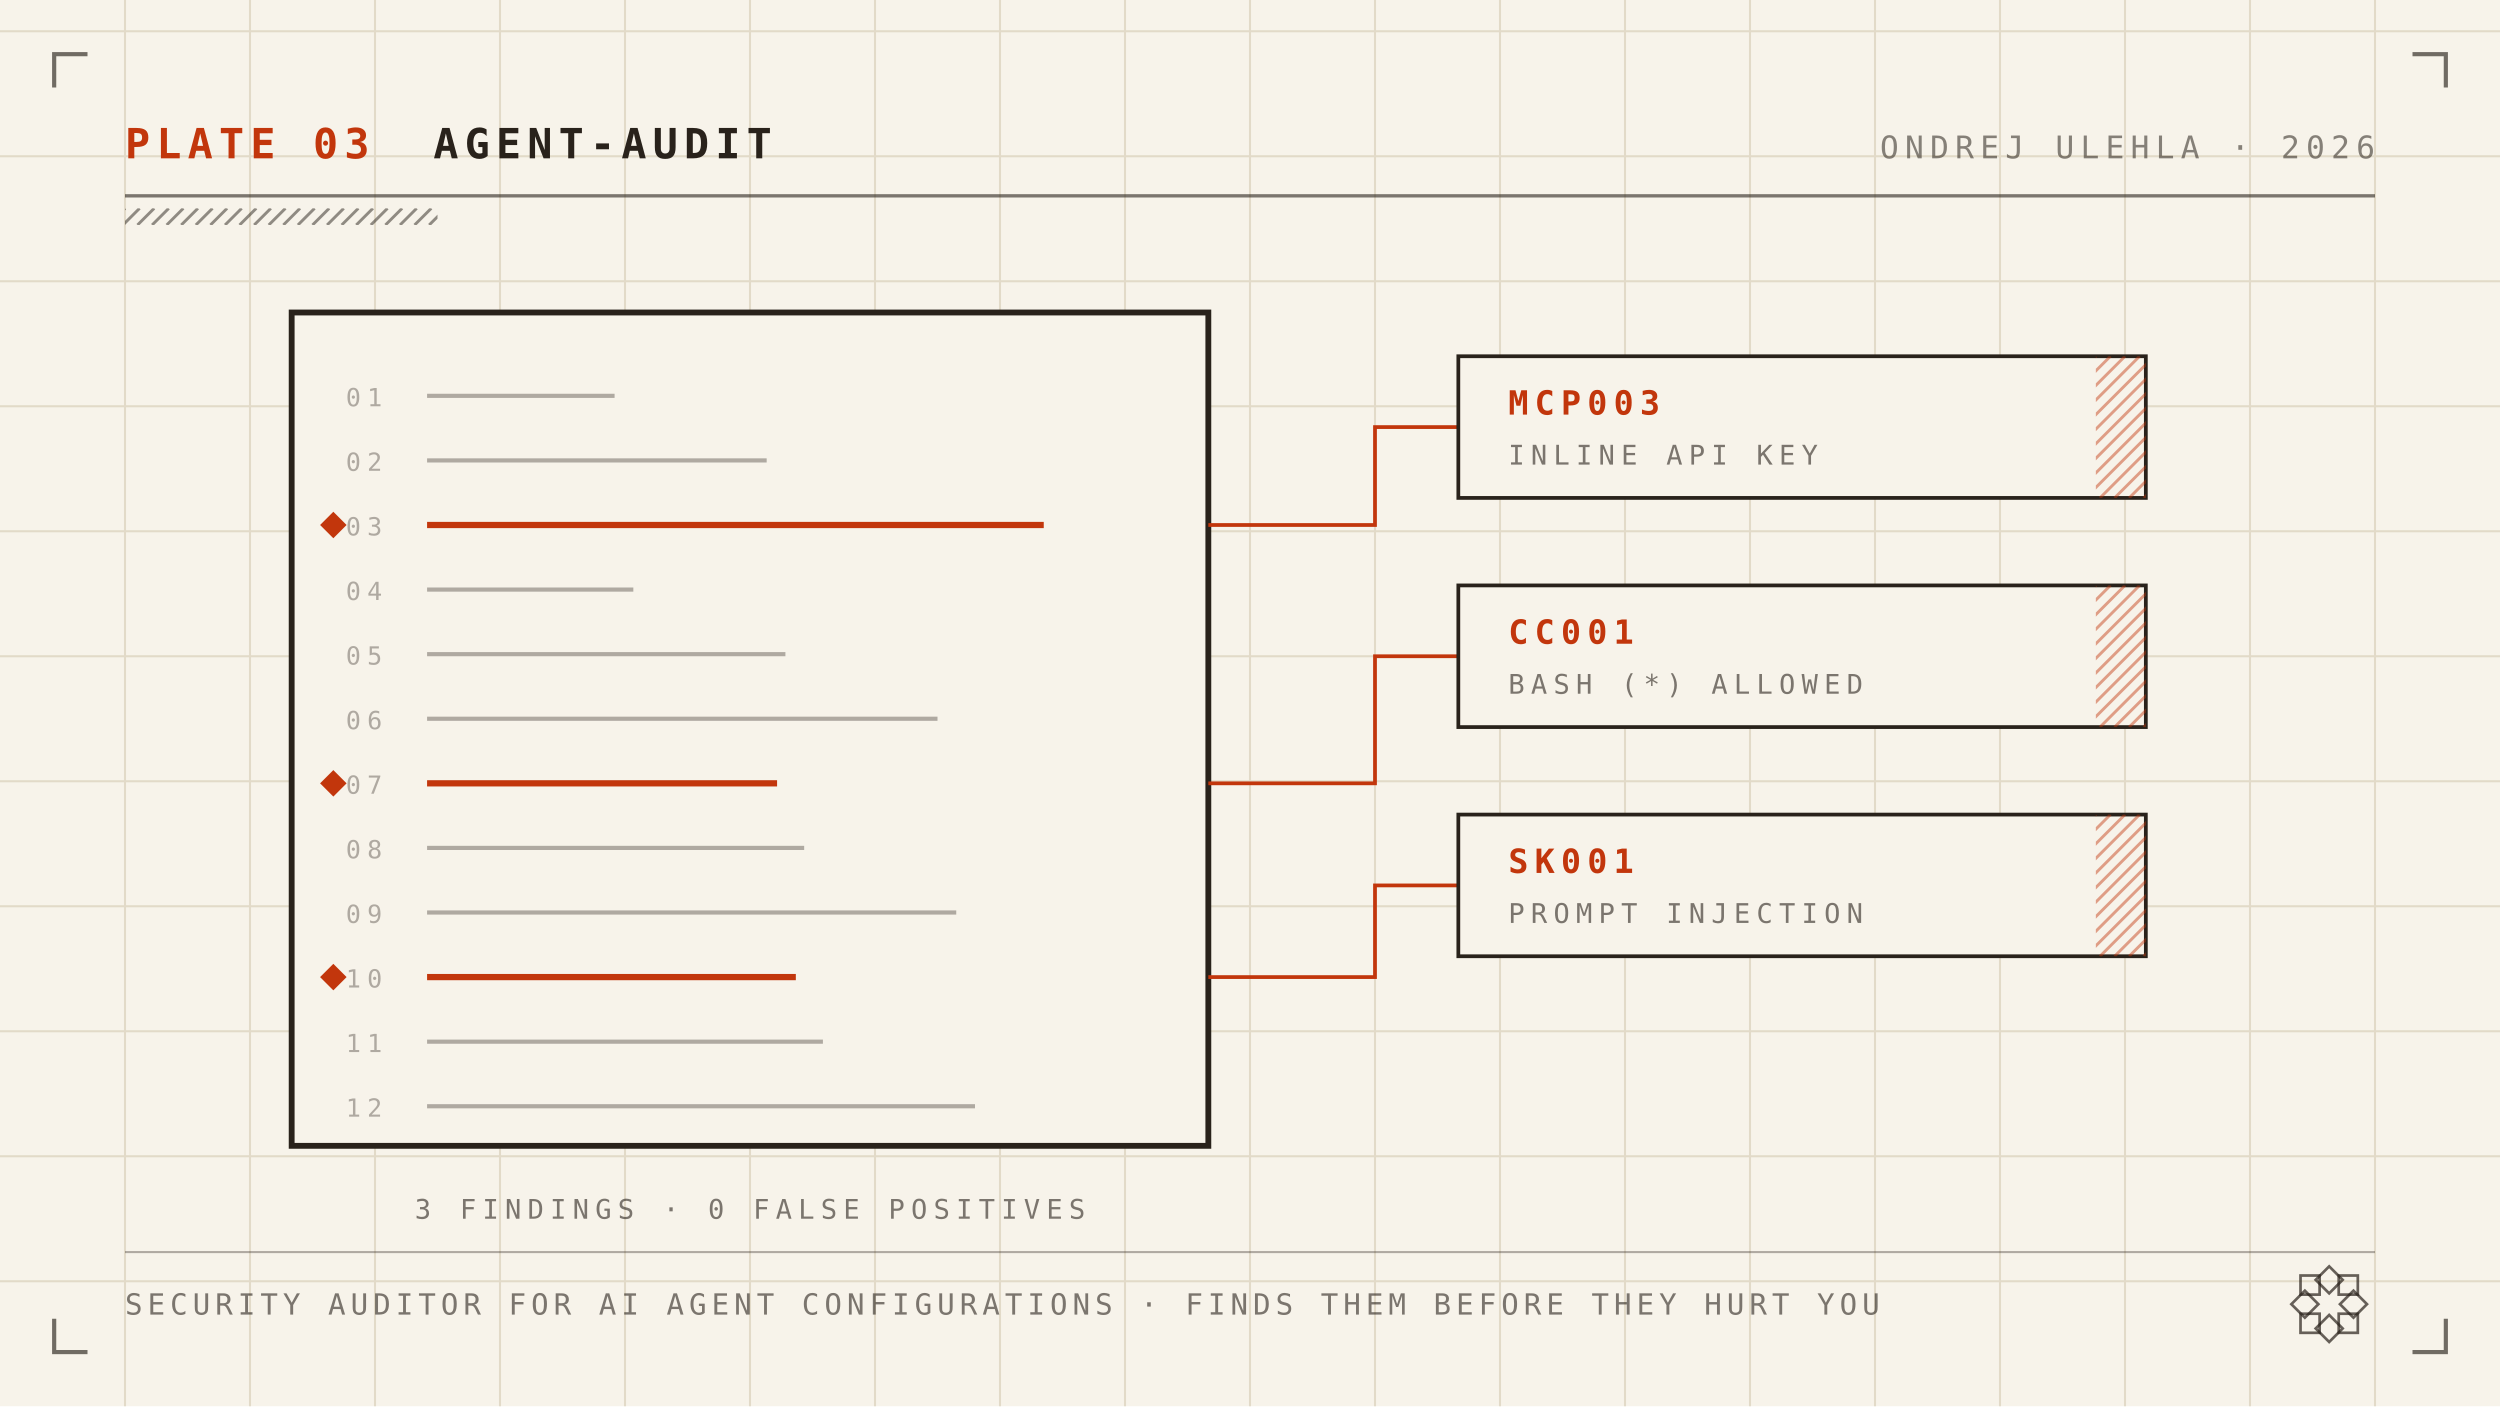
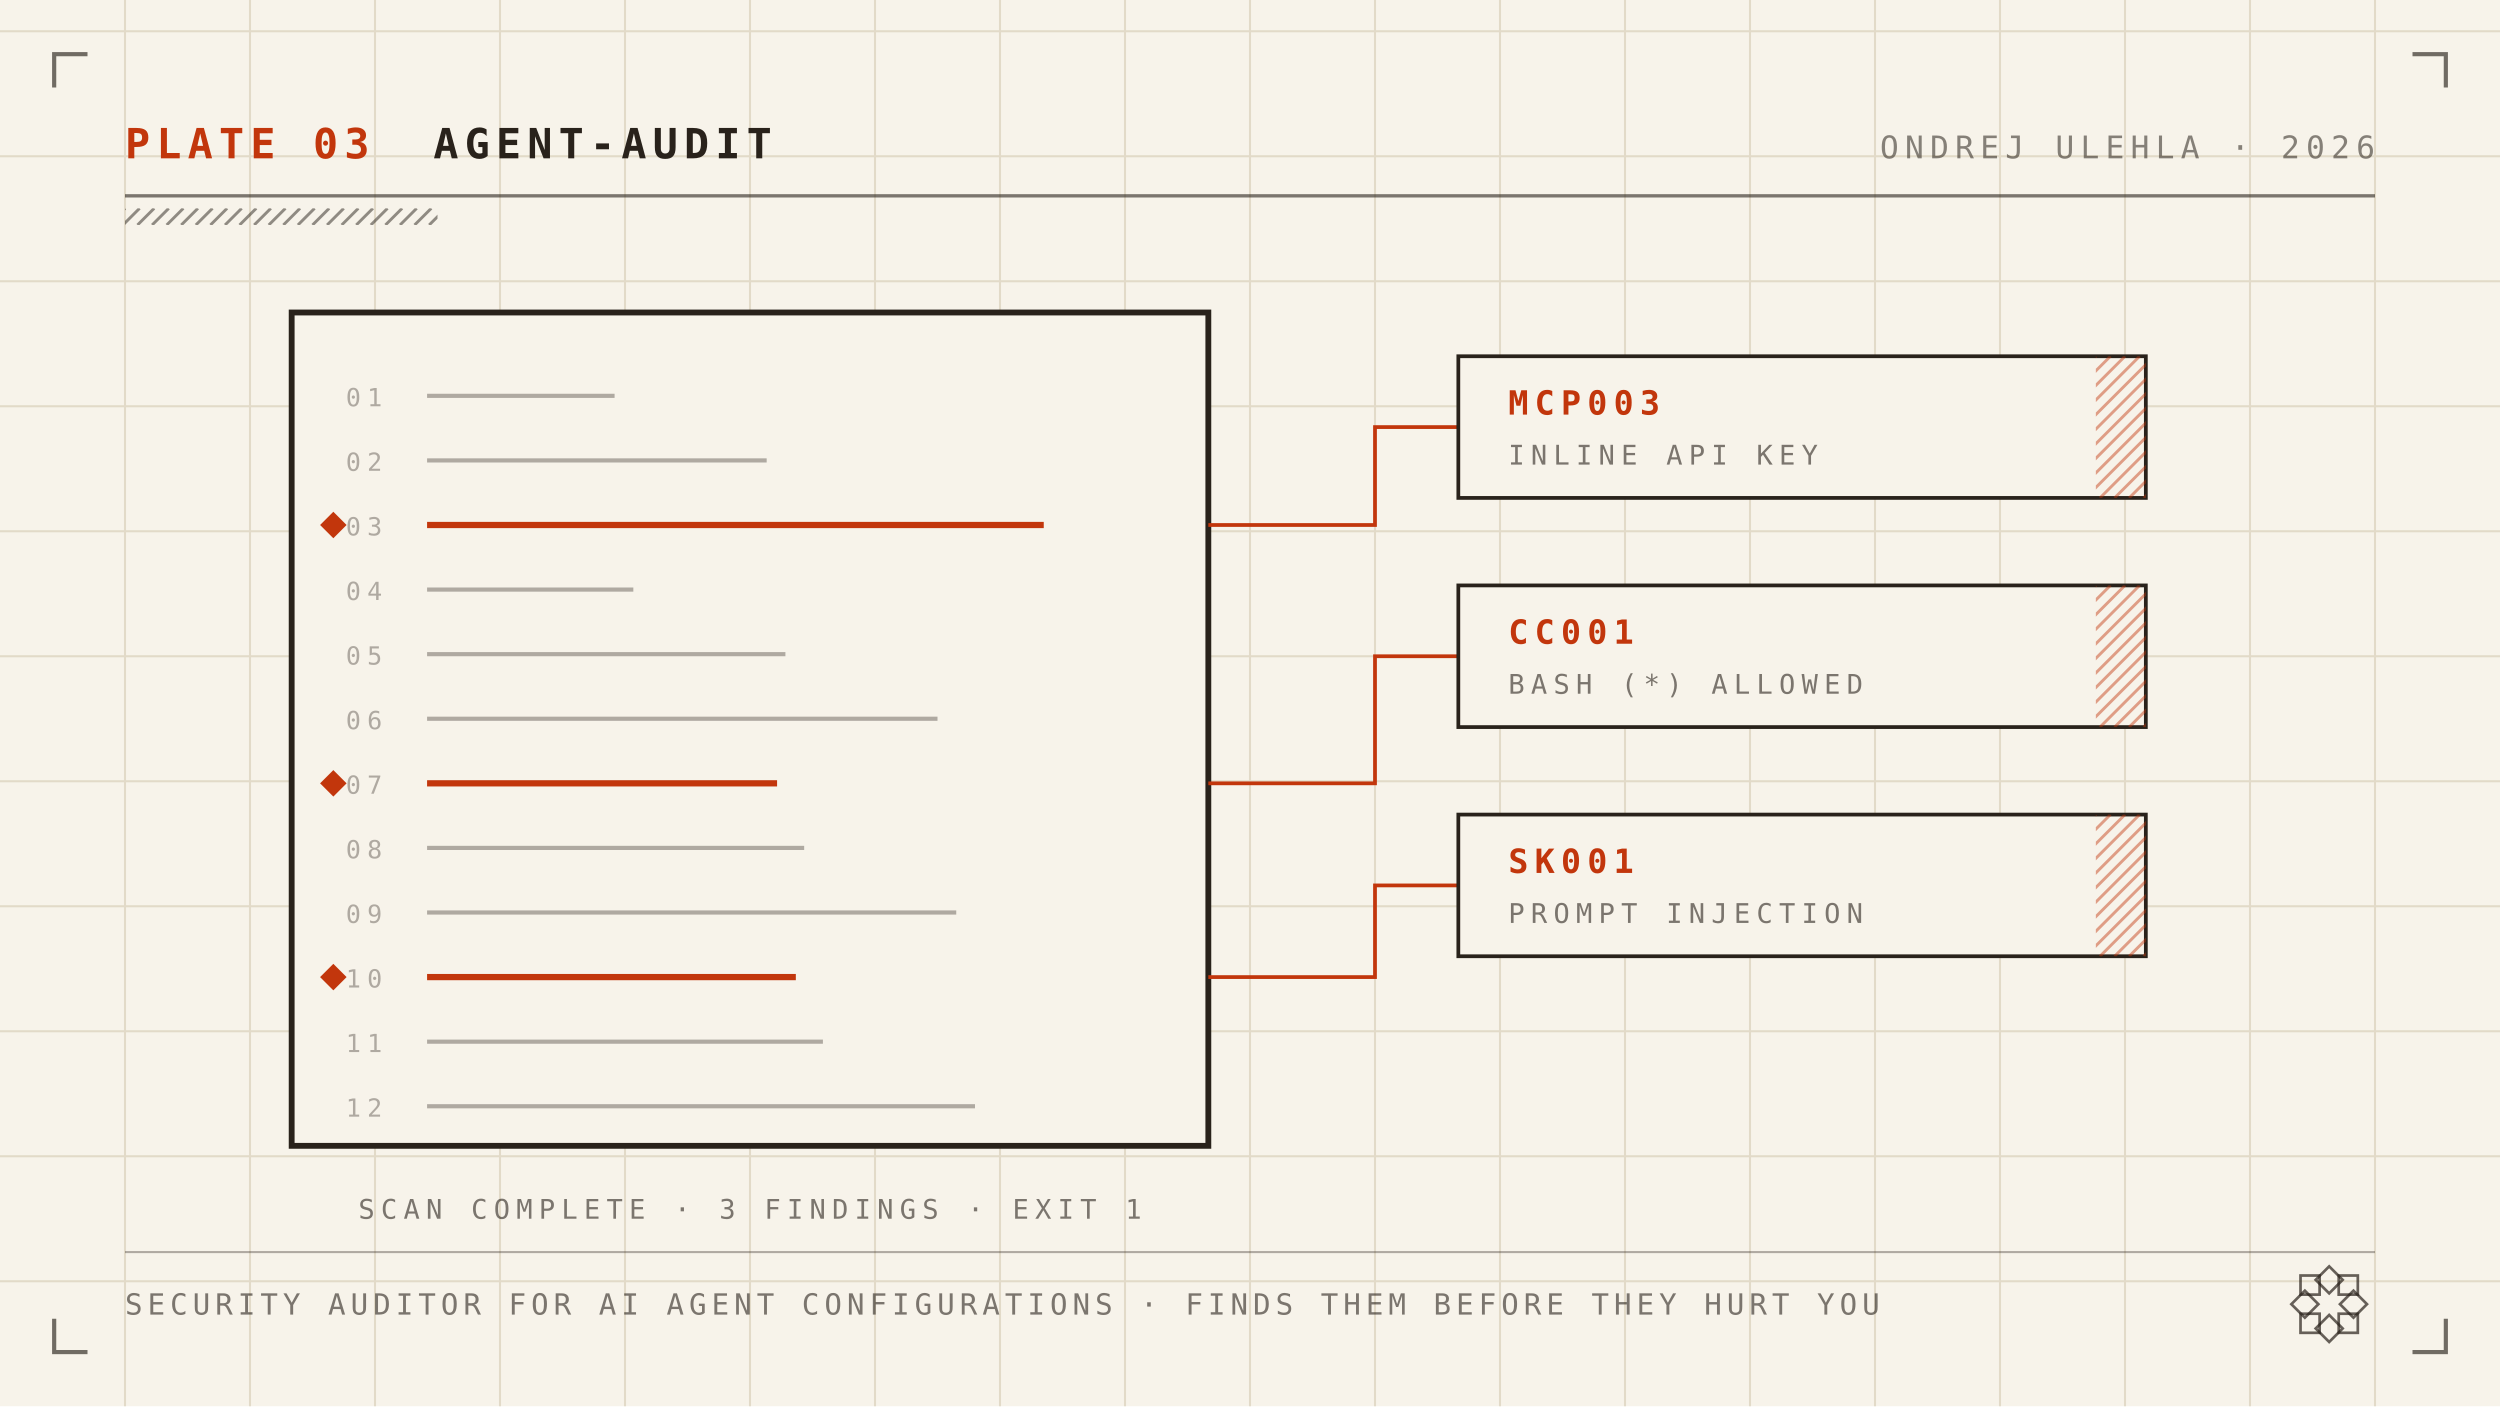
<svg xmlns="http://www.w3.org/2000/svg" width="1200" height="675" viewBox="0 0 1200 675">
  <rect width="1200" height="675" fill="#f7f3ea" />
  <g stroke="#e2dac8" stroke-width="1">
    <line x1="60" y1="0" x2="60" y2="675" />
    <line x1="120" y1="0" x2="120" y2="675" />
    <line x1="180" y1="0" x2="180" y2="675" />
    <line x1="240" y1="0" x2="240" y2="675" />
    <line x1="300" y1="0" x2="300" y2="675" />
    <line x1="360" y1="0" x2="360" y2="675" />
    <line x1="420" y1="0" x2="420" y2="675" />
    <line x1="480" y1="0" x2="480" y2="675" />
    <line x1="540" y1="0" x2="540" y2="675" />
    <line x1="600" y1="0" x2="600" y2="675" />
    <line x1="660" y1="0" x2="660" y2="675" />
    <line x1="720" y1="0" x2="720" y2="675" />
    <line x1="780" y1="0" x2="780" y2="675" />
    <line x1="840" y1="0" x2="840" y2="675" />
    <line x1="900" y1="0" x2="900" y2="675" />
    <line x1="960" y1="0" x2="960" y2="675" />
    <line x1="1020" y1="0" x2="1020" y2="675" />
    <line x1="1080" y1="0" x2="1080" y2="675" />
    <line x1="1140" y1="0" x2="1140" y2="675" />
    <line x1="0" y1="15" x2="1200" y2="15" />
    <line x1="0" y1="75" x2="1200" y2="75" />
    <line x1="0" y1="135" x2="1200" y2="135" />
    <line x1="0" y1="195" x2="1200" y2="195" />
    <line x1="0" y1="255" x2="1200" y2="255" />
    <line x1="0" y1="315" x2="1200" y2="315" />
    <line x1="0" y1="375" x2="1200" y2="375" />
    <line x1="0" y1="435" x2="1200" y2="435" />
    <line x1="0" y1="495" x2="1200" y2="495" />
    <line x1="0" y1="555" x2="1200" y2="555" />
    <line x1="0" y1="615" x2="1200" y2="615" />
  </g>
  <g stroke="#29221b" stroke-opacity="0.65" stroke-width="2">
    <path d="M26 42 V26 H42" fill="none" />
    <path d="M1158 26 H1174 V42" fill="none" />
    <path d="M1174 633 V649 H1158" fill="none" />
    <path d="M42 649 H26 V633" fill="none" />
  </g>
  <text x="60" y="76" font-family="ui-monospace, Menlo, Consolas, monospace" font-size="20" font-weight="600" letter-spacing="3" text-anchor="start" fill="#c2360c" fill-opacity="1">PLATE 03</text>
  <text x="208" y="76" font-family="ui-monospace, Menlo, Consolas, monospace" font-size="20" font-weight="600" letter-spacing="3" text-anchor="start" fill="#29221b" fill-opacity="1">AGENT-AUDIT</text>
  <text x="1140" y="76" font-family="ui-monospace, Menlo, Consolas, monospace" font-size="15" font-weight="500" letter-spacing="3" text-anchor="end" fill="#29221b" fill-opacity="0.55">ONDREJ ULEHLA · 2026</text>
  <line x1="60" y1="94" x2="1140" y2="94" stroke="#29221b" stroke-opacity="0.6" stroke-width="1.6" />
  <g clip-path="url(#hp-60-100)">
    <defs>
      <clipPath id="hp-60-100">
        <rect x="60" y="100" width="150" height="8" />
      </clipPath>
    </defs>
    <g stroke="#29221b" stroke-opacity="0.5" stroke-width="1.4">
      <line x1="52" y1="108" x2="60" y2="100" />
      <line x1="59" y1="108" x2="67" y2="100" />
      <line x1="66" y1="108" x2="74" y2="100" />
      <line x1="73" y1="108" x2="81" y2="100" />
      <line x1="80" y1="108" x2="88" y2="100" />
      <line x1="87" y1="108" x2="95" y2="100" />
      <line x1="94" y1="108" x2="102" y2="100" />
      <line x1="101" y1="108" x2="109" y2="100" />
      <line x1="108" y1="108" x2="116" y2="100" />
      <line x1="115" y1="108" x2="123" y2="100" />
      <line x1="122" y1="108" x2="130" y2="100" />
      <line x1="129" y1="108" x2="137" y2="100" />
      <line x1="136" y1="108" x2="144" y2="100" />
      <line x1="143" y1="108" x2="151" y2="100" />
      <line x1="150" y1="108" x2="158" y2="100" />
      <line x1="157" y1="108" x2="165" y2="100" />
      <line x1="164" y1="108" x2="172" y2="100" />
      <line x1="171" y1="108" x2="179" y2="100" />
      <line x1="178" y1="108" x2="186" y2="100" />
      <line x1="185" y1="108" x2="193" y2="100" />
      <line x1="192" y1="108" x2="200" y2="100" />
      <line x1="199" y1="108" x2="207" y2="100" />
      <line x1="206" y1="108" x2="214" y2="100" />
      <line x1="213" y1="108" x2="221" y2="100" />
    </g>
  </g>
  <rect x="140" y="150" width="440" height="400" fill="#f7f3ea" stroke="#29221b" stroke-width="2.8" />
  <text x="166" y="195" font-family="ui-monospace, Menlo, Consolas, monospace" font-size="12" font-weight="500" letter-spacing="3" text-anchor="start" fill="#29221b" fill-opacity="0.35">01</text>
  <line x1="205" y1="190" x2="295" y2="190" stroke="#29221b" stroke-opacity="0.35" stroke-width="2" />
  <text x="166" y="226" font-family="ui-monospace, Menlo, Consolas, monospace" font-size="12" font-weight="500" letter-spacing="3" text-anchor="start" fill="#29221b" fill-opacity="0.35">02</text>
  <line x1="205" y1="221" x2="368" y2="221" stroke="#29221b" stroke-opacity="0.35" stroke-width="2" />
  <text x="166" y="257" font-family="ui-monospace, Menlo, Consolas, monospace" font-size="12" font-weight="500" letter-spacing="3" text-anchor="start" fill="#29221b" fill-opacity="0.35">03</text>
  <line x1="205" y1="252" x2="501" y2="252" stroke="#c2360c" stroke-opacity="1" stroke-width="3" />
  <rect x="155.5" y="247.5" width="9" height="9" fill="#c2360c" transform="rotate(45 160 252)" />
  <text x="166" y="288" font-family="ui-monospace, Menlo, Consolas, monospace" font-size="12" font-weight="500" letter-spacing="3" text-anchor="start" fill="#29221b" fill-opacity="0.35">04</text>
  <line x1="205" y1="283" x2="304" y2="283" stroke="#29221b" stroke-opacity="0.35" stroke-width="2" />
  <text x="166" y="319" font-family="ui-monospace, Menlo, Consolas, monospace" font-size="12" font-weight="500" letter-spacing="3" text-anchor="start" fill="#29221b" fill-opacity="0.35">05</text>
  <line x1="205" y1="314" x2="377" y2="314" stroke="#29221b" stroke-opacity="0.35" stroke-width="2" />
  <text x="166" y="350" font-family="ui-monospace, Menlo, Consolas, monospace" font-size="12" font-weight="500" letter-spacing="3" text-anchor="start" fill="#29221b" fill-opacity="0.35">06</text>
  <line x1="205" y1="345" x2="450" y2="345" stroke="#29221b" stroke-opacity="0.35" stroke-width="2" />
  <text x="166" y="381" font-family="ui-monospace, Menlo, Consolas, monospace" font-size="12" font-weight="500" letter-spacing="3" text-anchor="start" fill="#29221b" fill-opacity="0.35">07</text>
  <line x1="205" y1="376" x2="373" y2="376" stroke="#c2360c" stroke-opacity="1" stroke-width="3" />
  <rect x="155.5" y="371.5" width="9" height="9" fill="#c2360c" transform="rotate(45 160 376)" />
  <text x="166" y="412" font-family="ui-monospace, Menlo, Consolas, monospace" font-size="12" font-weight="500" letter-spacing="3" text-anchor="start" fill="#29221b" fill-opacity="0.35">08</text>
  <line x1="205" y1="407" x2="386" y2="407" stroke="#29221b" stroke-opacity="0.35" stroke-width="2" />
  <text x="166" y="443" font-family="ui-monospace, Menlo, Consolas, monospace" font-size="12" font-weight="500" letter-spacing="3" text-anchor="start" fill="#29221b" fill-opacity="0.35">09</text>
  <line x1="205" y1="438" x2="459" y2="438" stroke="#29221b" stroke-opacity="0.35" stroke-width="2" />
  <text x="166" y="474" font-family="ui-monospace, Menlo, Consolas, monospace" font-size="12" font-weight="500" letter-spacing="3" text-anchor="start" fill="#29221b" fill-opacity="0.35">10</text>
  <line x1="205" y1="469" x2="382" y2="469" stroke="#c2360c" stroke-opacity="1" stroke-width="3" />
  <rect x="155.5" y="464.5" width="9" height="9" fill="#c2360c" transform="rotate(45 160 469)" />
  <text x="166" y="505" font-family="ui-monospace, Menlo, Consolas, monospace" font-size="12" font-weight="500" letter-spacing="3" text-anchor="start" fill="#29221b" fill-opacity="0.35">11</text>
  <line x1="205" y1="500" x2="395" y2="500" stroke="#29221b" stroke-opacity="0.35" stroke-width="2" />
  <text x="166" y="536" font-family="ui-monospace, Menlo, Consolas, monospace" font-size="12" font-weight="500" letter-spacing="3" text-anchor="start" fill="#29221b" fill-opacity="0.35">12</text>
  <line x1="205" y1="531" x2="468" y2="531" stroke="#29221b" stroke-opacity="0.35" stroke-width="2" />
  <path d="M580 252 H 660 V 205 H 700" stroke="#c2360c" stroke-width="1.8" fill="none" />
  <rect x="700" y="171" width="330" height="68" fill="#f7f3ea" stroke="#29221b" stroke-width="1.8" />
  <text x="724" y="199" font-family="ui-monospace, Menlo, Consolas, monospace" font-size="16" font-weight="600" letter-spacing="3" text-anchor="start" fill="#c2360c" fill-opacity="1">MCP003</text>
  <text x="724" y="223" font-family="ui-monospace, Menlo, Consolas, monospace" font-size="13" font-weight="500" letter-spacing="3" text-anchor="start" fill="#29221b" fill-opacity="0.6">INLINE API KEY</text>
  <g clip-path="url(#hp-1006-171)">
    <defs>
      <clipPath id="hp-1006-171">
        <rect x="1006" y="171" width="24" height="68" />
      </clipPath>
    </defs>
    <g stroke="#c2360c" stroke-opacity="0.45" stroke-width="1.4">
      <line x1="938" y1="239" x2="1006" y2="171" />
      <line x1="945" y1="239" x2="1013" y2="171" />
      <line x1="952" y1="239" x2="1020" y2="171" />
      <line x1="959" y1="239" x2="1027" y2="171" />
      <line x1="966" y1="239" x2="1034" y2="171" />
      <line x1="973" y1="239" x2="1041" y2="171" />
      <line x1="980" y1="239" x2="1048" y2="171" />
      <line x1="987" y1="239" x2="1055" y2="171" />
      <line x1="994" y1="239" x2="1062" y2="171" />
      <line x1="1001" y1="239" x2="1069" y2="171" />
      <line x1="1008" y1="239" x2="1076" y2="171" />
      <line x1="1015" y1="239" x2="1083" y2="171" />
      <line x1="1022" y1="239" x2="1090" y2="171" />
      <line x1="1029" y1="239" x2="1097" y2="171" />
      <line x1="1036" y1="239" x2="1104" y2="171" />
      <line x1="1043" y1="239" x2="1111" y2="171" />
      <line x1="1050" y1="239" x2="1118" y2="171" />
      <line x1="1057" y1="239" x2="1125" y2="171" />
      <line x1="1064" y1="239" x2="1132" y2="171" />
      <line x1="1071" y1="239" x2="1139" y2="171" />
      <line x1="1078" y1="239" x2="1146" y2="171" />
      <line x1="1085" y1="239" x2="1153" y2="171" />
      <line x1="1092" y1="239" x2="1160" y2="171" />
    </g>
  </g>
  <path d="M580 376 H 660 V 315 H 700" stroke="#c2360c" stroke-width="1.8" fill="none" />
  <rect x="700" y="281" width="330" height="68" fill="#f7f3ea" stroke="#29221b" stroke-width="1.8" />
  <text x="724" y="309" font-family="ui-monospace, Menlo, Consolas, monospace" font-size="16" font-weight="600" letter-spacing="3" text-anchor="start" fill="#c2360c" fill-opacity="1">CC001</text>
  <text x="724" y="333" font-family="ui-monospace, Menlo, Consolas, monospace" font-size="13" font-weight="500" letter-spacing="3" text-anchor="start" fill="#29221b" fill-opacity="0.6">BASH (*) ALLOWED</text>
  <g clip-path="url(#hp-1006-281)">
    <defs>
      <clipPath id="hp-1006-281">
        <rect x="1006" y="281" width="24" height="68" />
      </clipPath>
    </defs>
    <g stroke="#c2360c" stroke-opacity="0.45" stroke-width="1.4">
      <line x1="938" y1="349" x2="1006" y2="281" />
      <line x1="945" y1="349" x2="1013" y2="281" />
      <line x1="952" y1="349" x2="1020" y2="281" />
      <line x1="959" y1="349" x2="1027" y2="281" />
      <line x1="966" y1="349" x2="1034" y2="281" />
      <line x1="973" y1="349" x2="1041" y2="281" />
      <line x1="980" y1="349" x2="1048" y2="281" />
      <line x1="987" y1="349" x2="1055" y2="281" />
      <line x1="994" y1="349" x2="1062" y2="281" />
      <line x1="1001" y1="349" x2="1069" y2="281" />
      <line x1="1008" y1="349" x2="1076" y2="281" />
      <line x1="1015" y1="349" x2="1083" y2="281" />
      <line x1="1022" y1="349" x2="1090" y2="281" />
      <line x1="1029" y1="349" x2="1097" y2="281" />
      <line x1="1036" y1="349" x2="1104" y2="281" />
      <line x1="1043" y1="349" x2="1111" y2="281" />
      <line x1="1050" y1="349" x2="1118" y2="281" />
      <line x1="1057" y1="349" x2="1125" y2="281" />
      <line x1="1064" y1="349" x2="1132" y2="281" />
      <line x1="1071" y1="349" x2="1139" y2="281" />
      <line x1="1078" y1="349" x2="1146" y2="281" />
      <line x1="1085" y1="349" x2="1153" y2="281" />
      <line x1="1092" y1="349" x2="1160" y2="281" />
    </g>
  </g>
  <path d="M580 469 H 660 V 425 H 700" stroke="#c2360c" stroke-width="1.8" fill="none" />
  <rect x="700" y="391" width="330" height="68" fill="#f7f3ea" stroke="#29221b" stroke-width="1.8" />
  <text x="724" y="419" font-family="ui-monospace, Menlo, Consolas, monospace" font-size="16" font-weight="600" letter-spacing="3" text-anchor="start" fill="#c2360c" fill-opacity="1">SK001</text>
  <text x="724" y="443" font-family="ui-monospace, Menlo, Consolas, monospace" font-size="13" font-weight="500" letter-spacing="3" text-anchor="start" fill="#29221b" fill-opacity="0.6">PROMPT INJECTION</text>
  <g clip-path="url(#hp-1006-391)">
    <defs>
      <clipPath id="hp-1006-391">
        <rect x="1006" y="391" width="24" height="68" />
      </clipPath>
    </defs>
    <g stroke="#c2360c" stroke-opacity="0.45" stroke-width="1.4">
      <line x1="938" y1="459" x2="1006" y2="391" />
      <line x1="945" y1="459" x2="1013" y2="391" />
      <line x1="952" y1="459" x2="1020" y2="391" />
      <line x1="959" y1="459" x2="1027" y2="391" />
      <line x1="966" y1="459" x2="1034" y2="391" />
      <line x1="973" y1="459" x2="1041" y2="391" />
      <line x1="980" y1="459" x2="1048" y2="391" />
      <line x1="987" y1="459" x2="1055" y2="391" />
      <line x1="994" y1="459" x2="1062" y2="391" />
      <line x1="1001" y1="459" x2="1069" y2="391" />
      <line x1="1008" y1="459" x2="1076" y2="391" />
      <line x1="1015" y1="459" x2="1083" y2="391" />
      <line x1="1022" y1="459" x2="1090" y2="391" />
      <line x1="1029" y1="459" x2="1097" y2="391" />
      <line x1="1036" y1="459" x2="1104" y2="391" />
      <line x1="1043" y1="459" x2="1111" y2="391" />
      <line x1="1050" y1="459" x2="1118" y2="391" />
      <line x1="1057" y1="459" x2="1125" y2="391" />
      <line x1="1064" y1="459" x2="1132" y2="391" />
      <line x1="1071" y1="459" x2="1139" y2="391" />
      <line x1="1078" y1="459" x2="1146" y2="391" />
      <line x1="1085" y1="459" x2="1153" y2="391" />
      <line x1="1092" y1="459" x2="1160" y2="391" />
    </g>
  </g>
-   <text x="360" y="585" font-family="ui-monospace, Menlo, Consolas, monospace" font-size="13" font-weight="500" letter-spacing="3" text-anchor="middle" fill="#29221b" fill-opacity="0.6">3 FINDINGS · 0 FALSE POSITIVES</text>
+   <text x="360" y="585" font-family="ui-monospace, Menlo, Consolas, monospace" font-size="13" font-weight="500" letter-spacing="3" text-anchor="middle" fill="#29221b" fill-opacity="0.6">SCAN COMPLETE · 3 FINDINGS · EXIT 1</text>
  <line x1="60" y1="601" x2="1140" y2="601" stroke="#29221b" stroke-opacity="0.35" stroke-width="1" />
  <text x="60" y="631" font-family="ui-monospace, Menlo, Consolas, monospace" font-size="14" font-weight="500" letter-spacing="2.4" text-anchor="start" fill="#29221b" fill-opacity="0.6">SECURITY AUDITOR FOR AI AGENT CONFIGURATIONS · FINDS THEM BEFORE THEY HURT YOU</text>
  <g fill="none" stroke="#29221b" stroke-opacity="0.7" stroke-width="1.56" transform="translate(1098 606) scale(0.8333333)">
    <rect x="7.5" y="7.5" width="11" height="11" />
    <rect x="29.5" y="7.5" width="11" height="11" />
    <rect x="7.5" y="29.5" width="11" height="11" />
    <rect x="29.5" y="29.5" width="11" height="11" />
    <rect x="18.5" y="4.5" width="11" height="11" transform="rotate(45 24 10)" />
    <rect x="32.5" y="18.5" width="11" height="11" transform="rotate(45 38 24)" />
    <rect x="18.5" y="32.5" width="11" height="11" transform="rotate(45 24 38)" />
    <rect x="4.5" y="18.5" width="11" height="11" transform="rotate(45 10 24)" />
  </g>
</svg>
